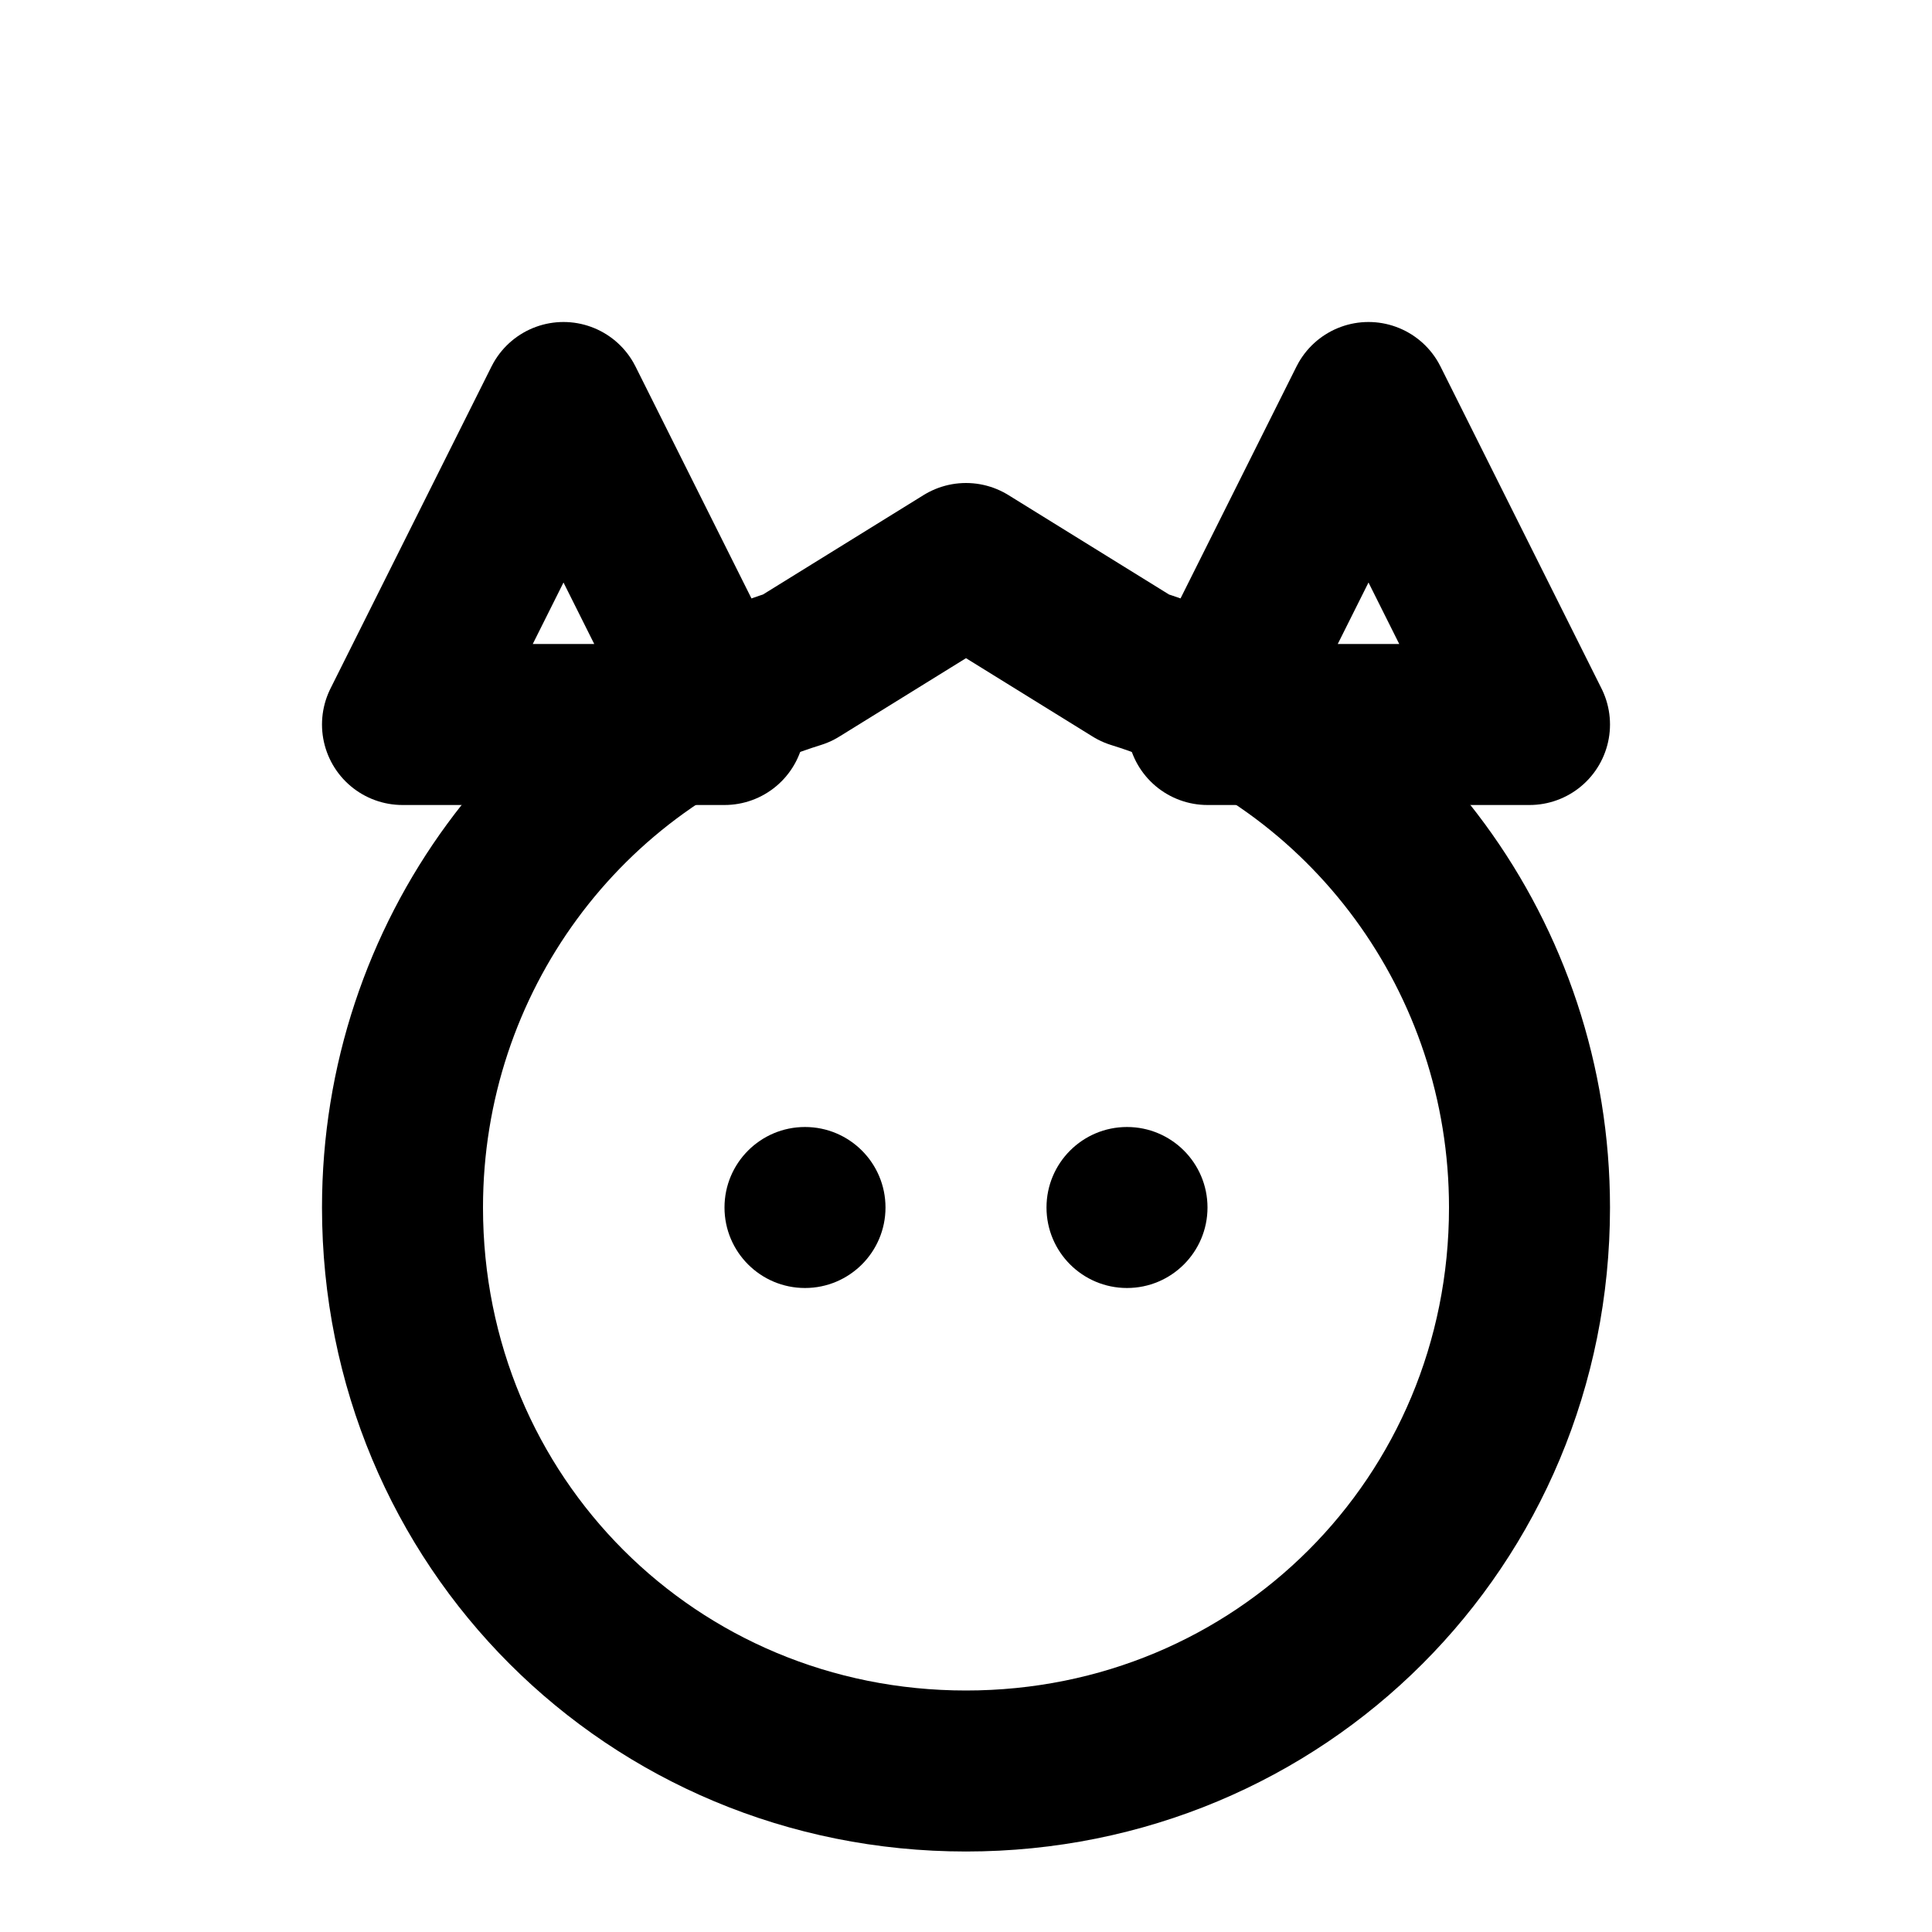
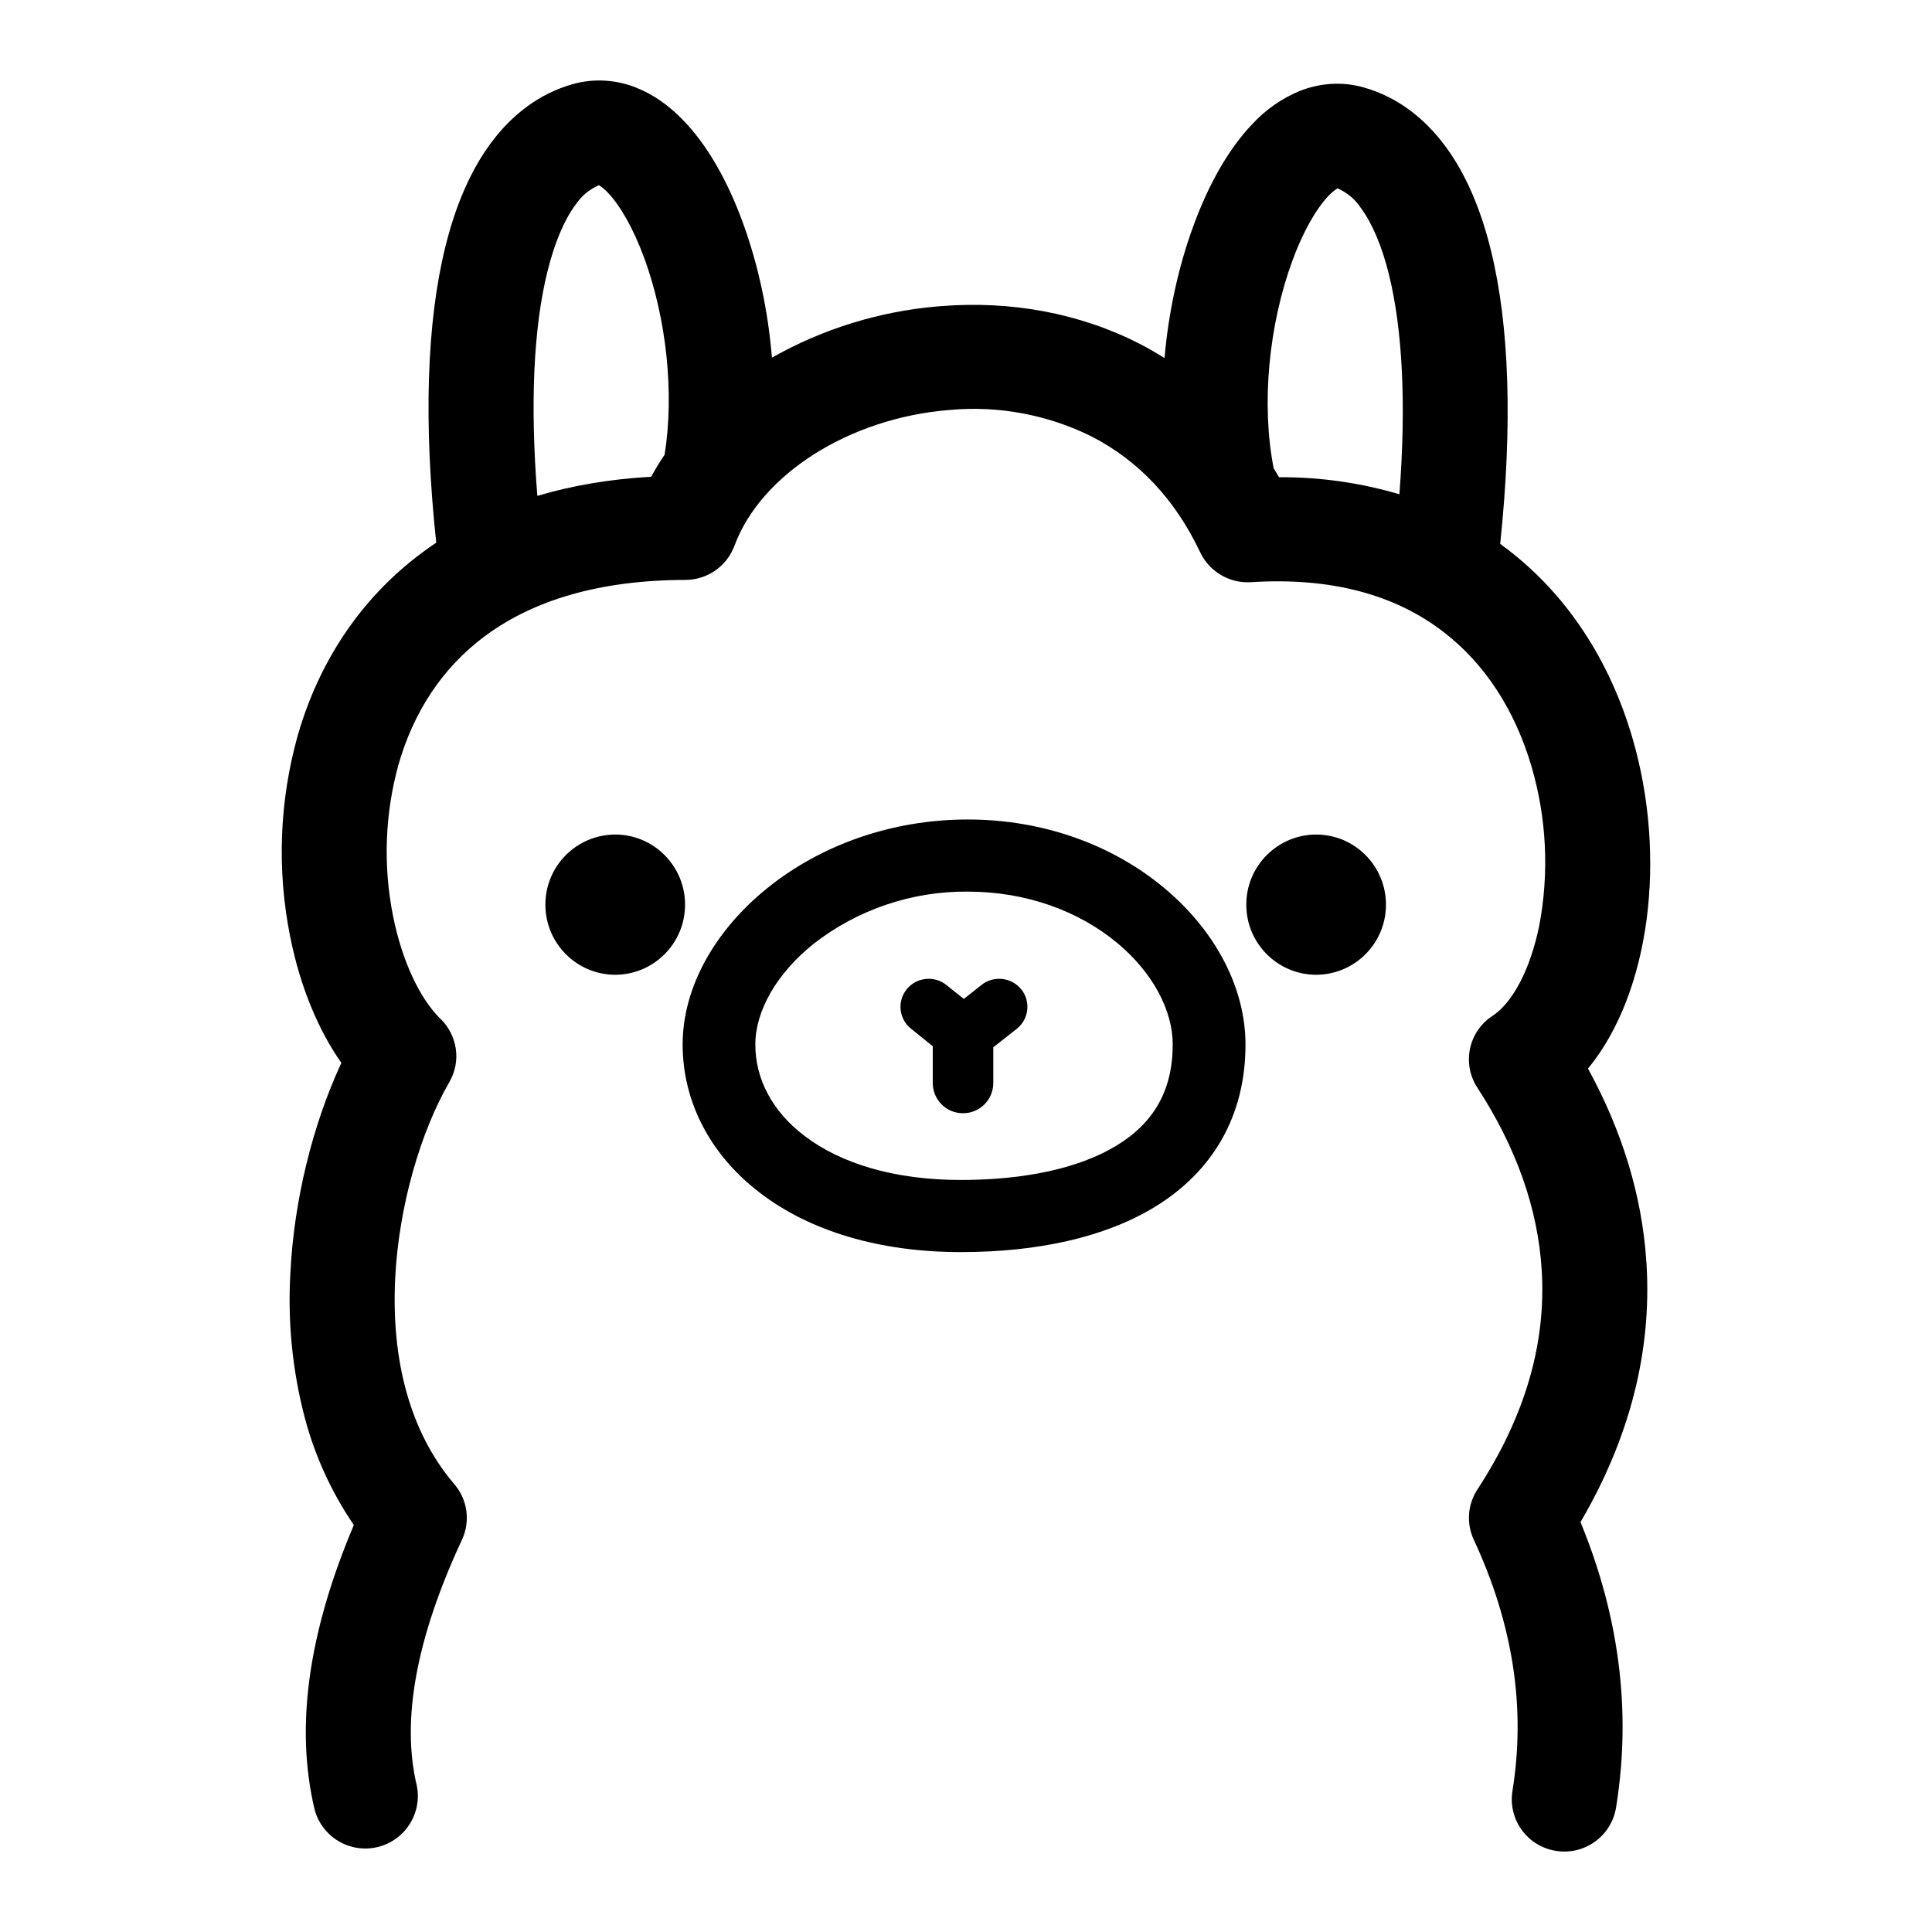
- <svg xmlns="http://www.w3.org/2000/svg" viewBox="0 0 24 24" role="img">
-   <path d="M7 5l2 4H5l2-4Z" fill="none" stroke="currentColor" stroke-width="2" stroke-linejoin="round" />
-   <path d="M17 5l2 4h-4l2-4Z" fill="none" stroke="currentColor" stroke-width="2" stroke-linejoin="round" />
-   <path d="M12 22c-3.9 0-7-3.1-7-7 0-3.1 2-5.8 4.9-6.7L12 7l2.1 1.3C17 9.2 19 11.9 19 15c0 3.9-3.1 7-7 7Z" fill="none" stroke="currentColor" stroke-width="2" stroke-linejoin="round" />
-   <circle cx="10" cy="15" r="1" />
-   <circle cx="14" cy="15" r="1" />
+ <svg xmlns="http://www.w3.org/2000/svg" viewBox="0 0 24 24" role="img" fill="currentColor" fill-rule="evenodd">
+   <path d="M7.905 1.09c.216.085.411.225.588.41.295.306.544.744.734 1.263.191.522.315 1.1.362 1.68a5.054 5.054 0 012.049-.636l.051-.004c.87-.07 1.73.087 2.48.474.101.053.2.11.297.17.05-.569.172-1.134.36-1.644.19-.52.439-.957.733-1.264a1.67 1.67 0 01.589-.41c.257-.1.53-.118.796-.042.401.114.745.368 1.016.737.248.337.434.769.561 1.287.23.934.27 2.163.115 3.645l.053.04.026.019c.757.576 1.284 1.397 1.563 2.35.435 1.487.216 3.155-.534 4.088l-.018.021.002.003c.417.762.67 1.567.724 2.4l.002.03c.064 1.065-.2 2.137-.814 3.19l-.007.01.01.024c.472 1.157.62 2.322.438 3.486l-.006.039a.651.651 0 01-.747.536.648.648 0 01-.54-.742c.167-1.033.01-2.069-.48-3.123a.643.643 0 01.04-.617l.004-.006c.604-.924.854-1.83.8-2.72-.046-.779-.325-1.544-.8-2.273a.644.644 0 01.18-.886l.009-.006c.243-.159.467-.565.58-1.12a4.229 4.229 0 00-.095-1.974c-.205-.7-.58-1.284-1.105-1.683-.595-.454-1.383-.673-2.38-.61a.653.653 0 01-.632-.371c-.314-.665-.772-1.141-1.343-1.436a3.288 3.288 0 00-1.772-.332c-1.245.099-2.343.801-2.67 1.686a.652.652 0 01-.61.425c-1.067.002-1.893.252-2.497.703-.522.39-.878.935-1.066 1.588a4.07 4.07 0 00-.068 1.886c.112.558.331 1.02.582 1.269l.008.007c.212.207.257.53.109.785-.36.622-.629 1.549-.673 2.44-.05 1.018.186 1.902.719 2.536l.016.019a.643.643 0 01.095.69c-.576 1.236-.753 2.252-.562 3.052a.652.652 0 01-1.269.298c-.243-1.018-.078-2.184.473-3.498l.014-.035-.008-.012a4.339 4.339 0 01-.598-1.309l-.005-.019a5.764 5.764 0 01-.177-1.785c.044-.91.278-1.842.622-2.59l.012-.026-.002-.002c-.293-.418-.51-.953-.63-1.545l-.005-.024a5.352 5.352 0 01.093-2.49c.262-.915.777-1.701 1.536-2.269.06-.045.123-.09.186-.132-.159-1.493-.119-2.73.112-3.67.127-.518.314-.95.562-1.287.27-.368.614-.622 1.015-.737.266-.076.54-.059.797.042zm4.116 9.09c.936 0 1.8.313 2.446.855.63.527 1.005 1.235 1.005 1.94 0 .888-.406 1.58-1.133 2.022-.62.375-1.451.557-2.403.557-1.009 0-1.871-.259-2.493-.734-.617-.47-.963-1.13-.963-1.845 0-.707.398-1.417 1.056-1.946.668-.537 1.55-.849 2.485-.849zm0 .896a3.07 3.07 0 00-1.916.65c-.461.37-.722.835-.722 1.25 0 .428.21.829.61 1.134.455.347 1.124.548 1.943.548.799 0 1.473-.147 1.932-.426.463-.28.7-.686.7-1.257 0-.423-.246-.89-.683-1.256-.484-.405-1.14-.643-1.864-.643zm.662 1.21l.004.004c.12.151.095.37-.056.49l-.292.23v.446a.375.375 0 01-.376.373.375.375 0 01-.376-.373v-.46l-.271-.218a.347.347 0 01-.052-.49.353.353 0 01.494-.051l.215.172.22-.174a.353.353 0 01.49.051zm-5.04-1.919c.478 0 .867.39.867.871a.87.87 0 01-.868.871.87.87 0 01-.867-.87.87.87 0 01.867-.872zm8.706 0c.48 0 .868.39.868.871a.87.87 0 01-.868.871.87.87 0 01-.867-.87.87.87 0 01.867-.872zM7.44 2.3l-.003.002a.659.659 0 00-.285.238l-.005.006c-.138.189-.258.467-.348.832-.17.692-.216 1.631-.124 2.782.43-.128.899-.208 1.404-.237l.01-.001.019-.034c.046-.082.095-.161.148-.239.123-.771.022-1.692-.253-2.444-.134-.364-.297-.65-.453-.813a.628.628 0 00-.107-.09L7.44 2.3zm9.174.04l-.002.001a.628.628 0 00-.107.09c-.156.163-.32.45-.453.814-.29.794-.387 1.776-.23 2.572l.058.097.008.014h.03a5.184 5.184 0 011.466.212c.086-1.124.038-2.043-.128-2.722-.09-.365-.21-.643-.349-.832l-.004-.006a.659.659 0 00-.285-.239h-.004z" />
</svg>
